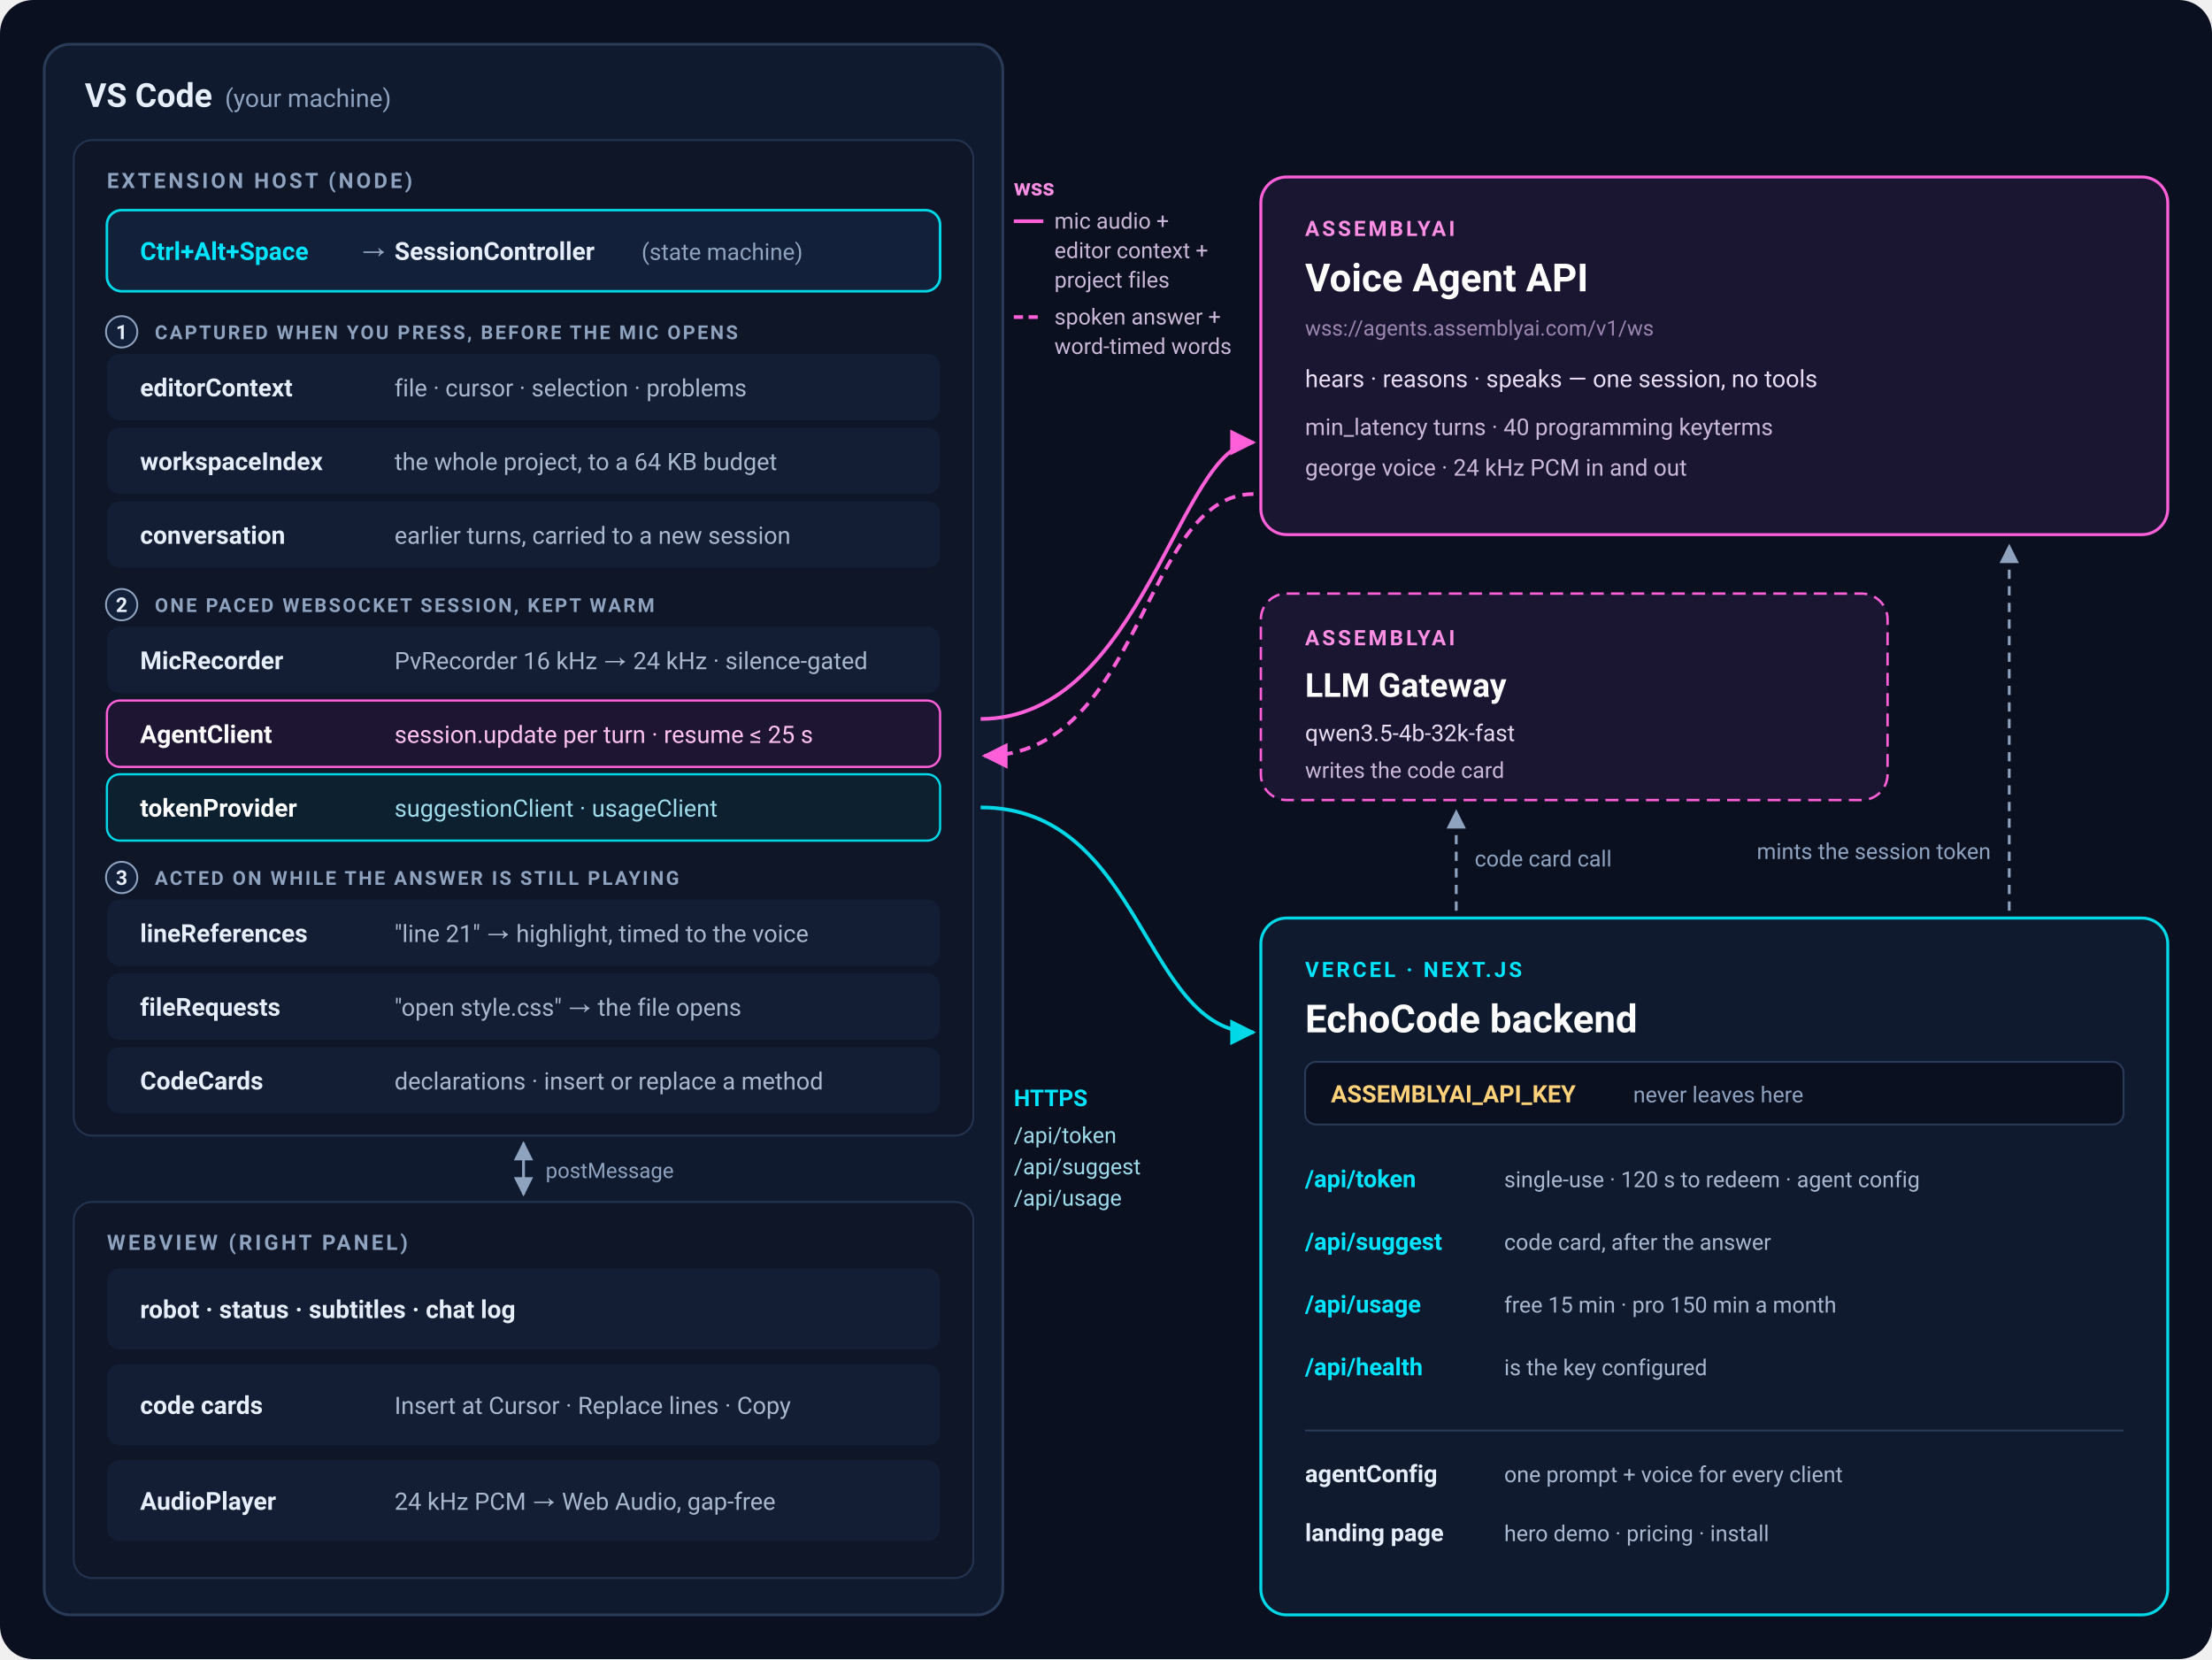
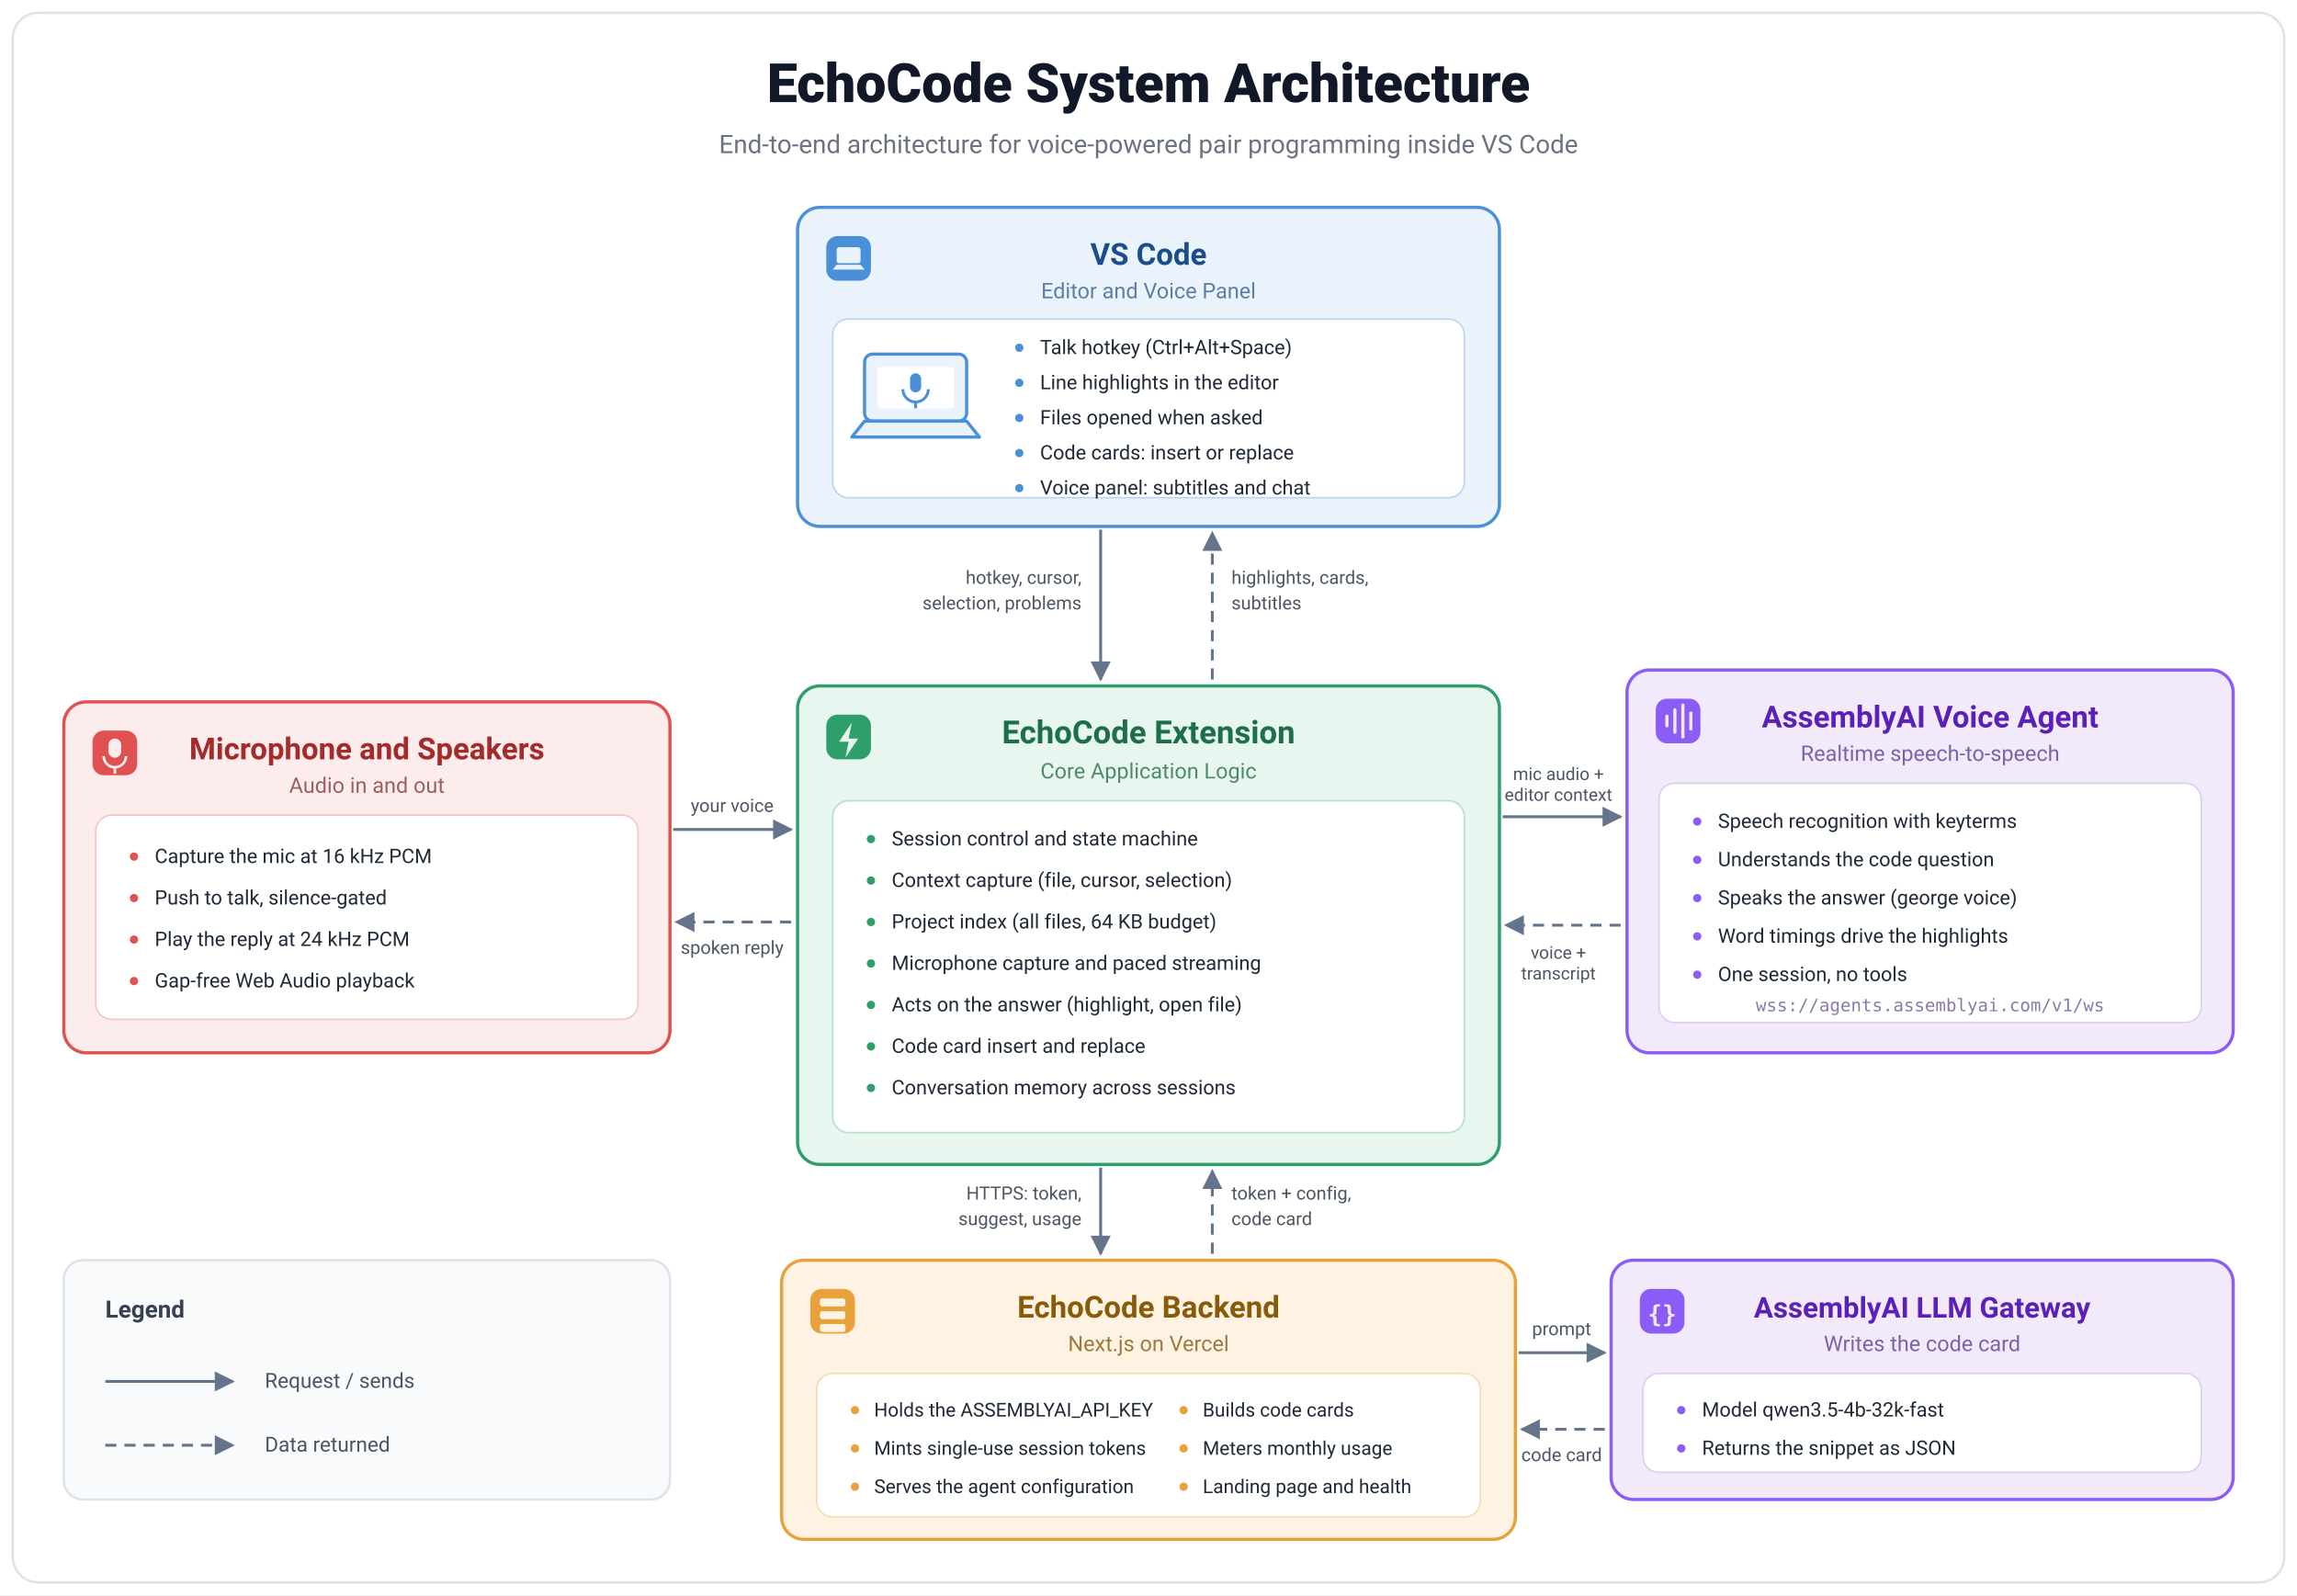
- <svg xmlns="http://www.w3.org/2000/svg" viewBox="0 0 1200 900" width="1200" height="900" role="img" aria-label="EchoCode architecture: VS Code captures editor and project context the moment the hotkey is pressed, streams it with microphone audio to the AssemblyAI Voice Agent API over one WebSocket session, acts on the spoken answer as it plays, and uses a Next.js backend on Vercel that holds the API key, mints single-use session tokens, writes code cards through the LLM Gateway and meters usage." font-family="-apple-system, 'Segoe UI', Roboto, Helvetica, Arial, sans-serif">
+ <svg xmlns="http://www.w3.org/2000/svg" viewBox="0 0 1440 1000" width="1440" height="1000" role="img" aria-label="EchoCode system architecture: VS Code shows the editor and voice panel, the EchoCode extension captures context and streams microphone audio to the AssemblyAI Voice Agent over one WebSocket session, and a Next.js backend on Vercel holds the API key, mints session tokens, meters usage and builds code cards through the AssemblyAI LLM Gateway." font-family="-apple-system, 'Segoe UI', Roboto, Helvetica, Arial, sans-serif">
  <defs>
-     <marker id="arrow" viewBox="0 0 10 10" refX="9" refY="5" markerWidth="7" markerHeight="7" orient="auto-start-reverse">
-       <path d="M0,0 L10,5 L0,10 z" fill="#8fa3bf" />
-     </marker>
-     <marker id="arrow-cyan" viewBox="0 0 10 10" refX="9" refY="5" markerWidth="7" markerHeight="7" orient="auto-start-reverse">
-       <path d="M0,0 L10,5 L0,10 z" fill="#00d8e8" />
-     </marker>
-     <marker id="arrow-pink" viewBox="0 0 10 10" refX="9" refY="5" markerWidth="7" markerHeight="7" orient="auto-start-reverse">
-       <path d="M0,0 L10,5 L0,10 z" fill="#ff5fd8" />
+     <marker id="head" viewBox="0 0 10 10" refX="9" refY="5" markerWidth="7" markerHeight="7" orient="auto-start-reverse">
+       <path d="M0,0 L10,5 L0,10 z" fill="#64748B" />
    </marker>
  </defs>
-   <rect width="1200" height="900" rx="18" fill="#0b1020" />
-   <rect x="24" y="24" width="520" height="852" rx="14" fill="#101a2e" stroke="#2a3b57" stroke-width="1.5" />
-   <text x="46" y="58" fill="#e6eefb" font-size="18" font-weight="700">VS Code</text>
-   <text x="122" y="58" fill="#8fa3bf" font-size="13.5">(your machine)</text>
-   <rect x="40" y="76" width="488" height="540" rx="10" fill="#0e1628" stroke="#24344f" />
-   <text x="58" y="102" fill="#8fa3bf" font-size="11.5" font-weight="700" letter-spacing="1.5">EXTENSION HOST (NODE)</text>
-   <rect x="58" y="114" width="452" height="44" rx="8" fill="#12203a" stroke="#00d8e8" stroke-width="1.4" />
-   <text x="76" y="141" fill="#00e5ff" font-size="13.5" font-weight="700">Ctrl+Alt+Space</text>
-   <text x="196" y="141" fill="#8fa3bf" font-size="13.5">→</text>
-   <text x="214" y="141" fill="#e6eefb" font-size="13.5" font-weight="700">SessionController</text>
-   <text x="348" y="141" fill="#8fa3bf" font-size="12.5">(state machine)</text>
-   <circle cx="66" cy="180" r="8.5" fill="#12203a" stroke="#8fa3bf" />
-   <text x="66" y="184" fill="#e6eefb" font-size="11" font-weight="700" text-anchor="middle">1</text>
-   <text x="84" y="184" fill="#8fa3bf" font-size="10.5" font-weight="700" letter-spacing="1.1">CAPTURED WHEN YOU PRESS, BEFORE THE MIC OPENS</text>
-   <g font-size="13">
-     <rect x="58" y="192" width="452" height="36" rx="7" fill="#131d33" />
-     <text x="76" y="215" fill="#e6eefb" font-size="13.5" font-weight="700">editorContext</text>
-     <text x="214" y="215" fill="#a9b8cf">file · cursor · selection · problems</text>
-     <rect x="58" y="232" width="452" height="36" rx="7" fill="#131d33" />
-     <text x="76" y="255" fill="#e6eefb" font-size="13.5" font-weight="700">workspaceIndex</text>
-     <text x="214" y="255" fill="#a9b8cf">the whole project, to a 64 KB budget</text>
-     <rect x="58" y="272" width="452" height="36" rx="7" fill="#131d33" />
-     <text x="76" y="295" fill="#e6eefb" font-size="13.5" font-weight="700">conversation</text>
-     <text x="214" y="295" fill="#a9b8cf">earlier turns, carried to a new session</text>
+   <rect width="1440" height="1000" fill="#FFFFFF" />
+   <rect x="8" y="8" width="1424" height="984" rx="16" fill="#FFFFFF" stroke="#DDE3EA" stroke-width="1.5" />
+   <text x="720" y="64" text-anchor="middle" font-size="34" font-weight="800" fill="#111827">EchoCode System Architecture</text>
+   <text x="720" y="96" text-anchor="middle" font-size="16" fill="#6B7280">End-to-end architecture for voice-powered pair programming inside VS Code</text>
+   <rect x="500" y="130" width="440" height="200" rx="14" fill="#EAF3FC" stroke="#4A90D9" stroke-width="2" />
+   <rect x="518" y="148" width="28" height="28" rx="7" fill="#4A90D9" />
+   <rect x="524.5" y="155" width="15" height="10" rx="1.5" fill="#EAF3FC" />
+   <path d="M522 169 h20 l-2.5 -3 h-15 z" fill="#EAF3FC" />
+   <text x="720" y="166" text-anchor="middle" font-size="19" font-weight="700" fill="#1A4E8A">VS Code</text>
+   <text x="720" y="187" text-anchor="middle" font-size="13.5" fill="#5B7FA6">Editor and Voice Panel</text>
+   <rect x="522" y="200" width="396" height="112" rx="10" fill="#FFFFFF" stroke="#BBD6EF" />
+   <rect x="542" y="222" width="64" height="42" rx="5" fill="#EAF3FC" stroke="#4A90D9" stroke-width="2" />
+   <rect x="550" y="230" width="48" height="26" rx="2" fill="#FFFFFF" />
+   <path d="M534 274 h80 l-8 -10 h-64 z" fill="#EAF3FC" stroke="#4A90D9" stroke-width="2" stroke-linejoin="round" />
+   <rect x="570.5" y="234" width="7" height="12" rx="3.5" fill="#4A90D9" />
+   <path d="M566 244 a8 8 0 0 0 16 0" stroke="#4A90D9" stroke-width="1.8" fill="none" />
+   <path d="M574 252 v4" stroke="#4A90D9" stroke-width="1.8" />
+   <g font-size="12.5" fill="#1F2937">
+     <circle cx="639" cy="218" r="2.6" fill="#4A90D9" />
+     <text x="652" y="222">Talk hotkey (Ctrl+Alt+Space)</text>
+     <circle cx="639" cy="240" r="2.6" fill="#4A90D9" />
+     <text x="652" y="244">Line highlights in the editor</text>
+     <circle cx="639" cy="262" r="2.6" fill="#4A90D9" />
+     <text x="652" y="266">Files opened when asked</text>
+     <circle cx="639" cy="284" r="2.6" fill="#4A90D9" />
+     <text x="652" y="288">Code cards: insert or replace</text>
+     <circle cx="639" cy="306" r="2.6" fill="#4A90D9" />
+     <text x="652" y="310">Voice panel: subtitles and chat</text>
  </g>
-   <circle cx="66" cy="328" r="8.5" fill="#12203a" stroke="#8fa3bf" />
-   <text x="66" y="332" fill="#e6eefb" font-size="11" font-weight="700" text-anchor="middle">2</text>
-   <text x="84" y="332" fill="#8fa3bf" font-size="10.5" font-weight="700" letter-spacing="1.1">ONE PACED WEBSOCKET SESSION, KEPT WARM</text>
-   <g font-size="13">
-     <rect x="58" y="340" width="452" height="36" rx="7" fill="#131d33" />
-     <text x="76" y="363" fill="#e6eefb" font-size="13.5" font-weight="700">MicRecorder</text>
-     <text x="214" y="363" fill="#a9b8cf">PvRecorder 16 kHz → 24 kHz · silence-gated</text>
-     <rect x="58" y="380" width="452" height="36" rx="7" fill="#1e1533" stroke="#ff5fd8" stroke-width="1.2" />
-     <text x="76" y="403" fill="#ffffff" font-size="13.5" font-weight="700">AgentClient</text>
-     <text x="214" y="403" fill="#ffc2f1">session.update per turn · resume ≤ 25 s</text>
-     <rect x="58" y="420" width="452" height="36" rx="7" fill="#0d2030" stroke="#00d8e8" stroke-width="1.2" />
-     <text x="76" y="443" fill="#ffffff" font-size="13.5" font-weight="700">tokenProvider</text>
-     <text x="214" y="443" fill="#9fdcea">suggestionClient · usageClient</text>
+   <line x1="690" y1="332" x2="690" y2="426" stroke="#64748B" stroke-width="1.8" marker-end="url(#head)" />
+   <line x1="760" y1="426" x2="760" y2="334" stroke="#64748B" stroke-width="1.8" stroke-dasharray="7 5" marker-end="url(#head)" />
+   <g font-size="11.5" fill="#4B5563">
+     <text x="678" y="366" text-anchor="end">hotkey, cursor,</text>
+     <text x="678" y="382" text-anchor="end">selection, problems</text>
+     <text x="772" y="366">highlights, cards,</text>
+     <text x="772" y="382">subtitles</text>
  </g>
-   <circle cx="66" cy="476" r="8.5" fill="#12203a" stroke="#8fa3bf" />
-   <text x="66" y="480" fill="#e6eefb" font-size="11" font-weight="700" text-anchor="middle">3</text>
-   <text x="84" y="480" fill="#8fa3bf" font-size="10.5" font-weight="700" letter-spacing="1.1">ACTED ON WHILE THE ANSWER IS STILL PLAYING</text>
-   <g font-size="13">
-     <rect x="58" y="488" width="452" height="36" rx="7" fill="#131d33" />
-     <text x="76" y="511" fill="#e6eefb" font-size="13.5" font-weight="700">lineReferences</text>
-     <text x="214" y="511" fill="#a9b8cf">"line 21" → highlight, timed to the voice</text>
-     <rect x="58" y="528" width="452" height="36" rx="7" fill="#131d33" />
-     <text x="76" y="551" fill="#e6eefb" font-size="13.5" font-weight="700">fileRequests</text>
-     <text x="214" y="551" fill="#a9b8cf">"open style.css" → the file opens</text>
-     <rect x="58" y="568" width="452" height="36" rx="7" fill="#131d33" />
-     <text x="76" y="591" fill="#e6eefb" font-size="13.5" font-weight="700">CodeCards</text>
-     <text x="214" y="591" fill="#a9b8cf">declarations · insert or replace a method</text>
+   <rect x="500" y="430" width="440" height="300" rx="14" fill="#E7F6EE" stroke="#2E9E6B" stroke-width="2" />
+   <rect x="518" y="448" width="28" height="28" rx="7" fill="#2E9E6B" />
+   <path d="M534 453 l-8 12 h6 l-2 10 l8 -12 h-6 z" fill="#E7F6EE" />
+   <text x="720" y="466" text-anchor="middle" font-size="20" font-weight="700" fill="#1D6F49">EchoCode Extension</text>
+   <text x="720" y="488" text-anchor="middle" font-size="13.5" fill="#4E8A70">Core Application Logic</text>
+   <rect x="522" y="502" width="396" height="208" rx="10" fill="#FFFFFF" stroke="#B6E0CB" />
+   <g font-size="12.5" fill="#1F2937">
+     <circle cx="546" cy="526" r="2.6" fill="#2E9E6B" />
+     <text x="559" y="530">Session control and state machine</text>
+     <circle cx="546" cy="552" r="2.6" fill="#2E9E6B" />
+     <text x="559" y="556">Context capture (file, cursor, selection)</text>
+     <circle cx="546" cy="578" r="2.6" fill="#2E9E6B" />
+     <text x="559" y="582">Project index (all files, 64 KB budget)</text>
+     <circle cx="546" cy="604" r="2.6" fill="#2E9E6B" />
+     <text x="559" y="608">Microphone capture and paced streaming</text>
+     <circle cx="546" cy="630" r="2.6" fill="#2E9E6B" />
+     <text x="559" y="634">Acts on the answer (highlight, open file)</text>
+     <circle cx="546" cy="656" r="2.6" fill="#2E9E6B" />
+     <text x="559" y="660">Code card insert and replace</text>
+     <circle cx="546" cy="682" r="2.6" fill="#2E9E6B" />
+     <text x="559" y="686">Conversation memory across sessions</text>
  </g>
-   <line x1="284" y1="620" x2="284" y2="648" stroke="#8fa3bf" stroke-width="1.5" marker-start="url(#arrow)" marker-end="url(#arrow)" />
-   <text x="296" y="639" fill="#8fa3bf" font-size="11.5">postMessage</text>
-   <rect x="40" y="652" width="488" height="204" rx="10" fill="#0e1628" stroke="#24344f" />
-   <text x="58" y="678" fill="#8fa3bf" font-size="11.5" font-weight="700" letter-spacing="1.5">WEBVIEW (RIGHT PANEL)</text>
-   <g font-size="13">
-     <rect x="58" y="688" width="452" height="44" rx="7" fill="#131d33" />
-     <text x="76" y="715" fill="#e6eefb" font-size="13.5" font-weight="700">robot · status · subtitles · chat log</text>
-     <rect x="58" y="740" width="452" height="44" rx="7" fill="#131d33" />
-     <text x="76" y="767" fill="#e6eefb" font-size="13.5" font-weight="700">code cards</text>
-     <text x="214" y="767" fill="#a9b8cf">Insert at Cursor · Replace lines · Copy</text>
-     <rect x="58" y="792" width="452" height="44" rx="7" fill="#131d33" />
-     <text x="76" y="819" fill="#e6eefb" font-size="13.5" font-weight="700">AudioPlayer</text>
-     <text x="214" y="819" fill="#a9b8cf">24 kHz PCM → Web Audio, gap-free</text>
+   <rect x="40" y="440" width="380" height="220" rx="14" fill="#FDECEC" stroke="#E05252" stroke-width="2" />
+   <rect x="58" y="458" width="28" height="28" rx="7" fill="#E05252" />
+   <rect x="68" y="463" width="8" height="12" rx="4" fill="#FDECEC" />
+   <path d="M65 474 a7 7 0 0 0 14 0" stroke="#FDECEC" stroke-width="1.6" fill="none" />
+   <path d="M72 481 v4" stroke="#FDECEC" stroke-width="1.6" />
+   <text x="230" y="476" text-anchor="middle" font-size="19" font-weight="700" fill="#A32B2B">Microphone and Speakers</text>
+   <text x="230" y="497" text-anchor="middle" font-size="13.5" fill="#9B6060">Audio in and out</text>
+   <rect x="60" y="511" width="340" height="128" rx="10" fill="#FFFFFF" stroke="#F3C6C6" />
+   <g font-size="12.5" fill="#1F2937">
+     <circle cx="84" cy="537" r="2.6" fill="#E05252" />
+     <text x="97" y="541">Capture the mic at 16 kHz PCM</text>
+     <circle cx="84" cy="563" r="2.6" fill="#E05252" />
+     <text x="97" y="567">Push to talk, silence-gated</text>
+     <circle cx="84" cy="589" r="2.6" fill="#E05252" />
+     <text x="97" y="593">Play the reply at 24 kHz PCM</text>
+     <circle cx="84" cy="615" r="2.6" fill="#E05252" />
+     <text x="97" y="619">Gap-free Web Audio playback</text>
  </g>
-   <rect x="684" y="96" width="492" height="194" rx="14" fill="#1a1631" stroke="#ff5fd8" stroke-width="1.6" />
-   <text x="708" y="128" fill="#ff8fe4" font-size="11.5" font-weight="700" letter-spacing="1.5">ASSEMBLYAI</text>
-   <text x="708" y="158" fill="#ffffff" font-size="21" font-weight="700">Voice Agent API</text>
-   <text x="708" y="182" fill="#9b86b0" font-size="11.5">wss://agents.assemblyai.com/v1/ws</text>
-   <text x="708" y="210" fill="#e8dcf2" font-size="13">hears · reasons · speaks — one session, no tools</text>
-   <text x="708" y="236" fill="#c9b8d8" font-size="12.5">min_latency turns · 40 programming keyterms</text>
-   <text x="708" y="258" fill="#c9b8d8" font-size="12.5">george voice · 24 kHz PCM in and out</text>
-   <rect x="684" y="322" width="340" height="112" rx="14" fill="#1a1631" stroke="#ff5fd8" stroke-width="1.3" stroke-dasharray="7 4" />
-   <text x="708" y="350" fill="#ff8fe4" font-size="11.5" font-weight="700" letter-spacing="1.5">ASSEMBLYAI</text>
-   <text x="708" y="378" fill="#ffffff" font-size="18" font-weight="700">LLM Gateway</text>
-   <text x="708" y="402" fill="#e8dcf2" font-size="12.5">qwen3.5-4b-32k-fast</text>
-   <text x="708" y="422" fill="#c9b8d8" font-size="12">writes the code card</text>
-   <path d="M532,390 C620,390 640,240 680,240" fill="none" stroke="#ff5fd8" stroke-width="2" marker-end="url(#arrow-pink)" />
-   <path d="M680,268 C620,268 620,410 534,410" fill="none" stroke="#ff5fd8" stroke-width="2" stroke-dasharray="6 4" marker-end="url(#arrow-pink)" />
-   <text x="550" y="106" fill="#ff8fe4" font-size="12.5" font-weight="700">wss</text>
-   <line x1="550" y1="120" x2="566" y2="120" stroke="#ff5fd8" stroke-width="2" />
-   <text x="572" y="124" fill="#c9b8d8" font-size="12">mic audio +</text>
-   <text x="572" y="140" fill="#c9b8d8" font-size="12">editor context +</text>
-   <text x="572" y="156" fill="#c9b8d8" font-size="12">project files</text>
-   <line x1="550" y1="172" x2="566" y2="172" stroke="#ff5fd8" stroke-width="2" stroke-dasharray="5 3" />
-   <text x="572" y="176" fill="#c9b8d8" font-size="12">spoken answer +</text>
-   <text x="572" y="192" fill="#c9b8d8" font-size="12">word-timed words</text>
-   <rect x="684" y="498" width="492" height="378" rx="14" fill="#101a2e" stroke="#00d8e8" stroke-width="1.6" />
-   <text x="708" y="530" fill="#00e5ff" font-size="11.5" font-weight="700" letter-spacing="1.5">VERCEL · NEXT.JS</text>
-   <text x="708" y="560" fill="#ffffff" font-size="21" font-weight="700">EchoCode backend</text>
-   <rect x="708" y="576" width="444" height="34" rx="6" fill="#0b1020" stroke="#2a3b57" />
-   <text x="722" y="598" fill="#ffd27a" font-size="13" font-weight="700">ASSEMBLYAI_API_KEY</text>
-   <text x="886" y="598" fill="#8fa3bf" font-size="12">never leaves here</text>
-   <g font-size="12" fill="#a9b8cf">
-     <text x="708" y="644" fill="#00e5ff" font-size="13" font-weight="700">/api/token</text>
-     <text x="816" y="644">single-use · 120 s to redeem · agent config</text>
-     <text x="708" y="678" fill="#00e5ff" font-size="13" font-weight="700">/api/suggest</text>
-     <text x="816" y="678">code card, after the answer</text>
-     <text x="708" y="712" fill="#00e5ff" font-size="13" font-weight="700">/api/usage</text>
-     <text x="816" y="712">free 15 min · pro 150 min a month</text>
-     <text x="708" y="746" fill="#00e5ff" font-size="13" font-weight="700">/api/health</text>
-     <text x="816" y="746">is the key configured</text>
+   <line x1="422" y1="520" x2="496" y2="520" stroke="#64748B" stroke-width="1.8" marker-end="url(#head)" />
+   <line x1="496" y1="578" x2="424" y2="578" stroke="#64748B" stroke-width="1.8" stroke-dasharray="7 5" marker-end="url(#head)" />
+   <g font-size="11.5" fill="#4B5563" text-anchor="middle">
+     <text x="459" y="509">your voice</text>
+     <text x="459" y="598">spoken reply</text>
  </g>
-   <line x1="708" y1="776" x2="1152" y2="776" stroke="#2a3b57" />
-   <g font-size="12" fill="#a9b8cf">
-     <text x="708" y="804" fill="#e6eefb" font-size="13" font-weight="700">agentConfig</text>
-     <text x="816" y="804">one prompt + voice for every client</text>
-     <text x="708" y="836" fill="#e6eefb" font-size="13" font-weight="700">landing page</text>
-     <text x="816" y="836">hero demo · pricing · install</text>
+   <rect x="1020" y="420" width="380" height="240" rx="14" fill="#F2EAFB" stroke="#8B5CF6" stroke-width="2" />
+   <rect x="1038" y="438" width="28" height="28" rx="7" fill="#8B5CF6" />
+   <g stroke="#F2EAFB" stroke-width="2" stroke-linecap="round">
+     <path d="M1045 449 v6" />
+     <path d="M1050 445 v14" />
+     <path d="M1055 442 v20" />
+     <path d="M1060 447 v10" />
  </g>
-   <path d="M532,438 C620,438 620,560 680,560" fill="none" stroke="#00d8e8" stroke-width="2" marker-end="url(#arrow-cyan)" />
-   <text x="550" y="600" fill="#00e5ff" font-size="12.5" font-weight="700">HTTPS</text>
-   <text x="550" y="620" fill="#9fdcea" font-size="12">/api/token</text>
-   <text x="550" y="637" fill="#9fdcea" font-size="12">/api/suggest</text>
-   <text x="550" y="654" fill="#9fdcea" font-size="12">/api/usage</text>
-   <line x1="1090" y1="494" x2="1090" y2="296" stroke="#8fa3bf" stroke-width="1.5" stroke-dasharray="5 4" marker-end="url(#arrow)" />
-   <text x="1080" y="466" fill="#8fa3bf" font-size="12" text-anchor="end">mints the session token</text>
-   <line x1="790" y1="494" x2="790" y2="440" stroke="#8fa3bf" stroke-width="1.5" stroke-dasharray="5 4" marker-end="url(#arrow)" />
-   <text x="800" y="470" fill="#8fa3bf" font-size="12">code card call</text>
+   <text x="1210" y="456" text-anchor="middle" font-size="19" font-weight="700" fill="#5B21B6">AssemblyAI Voice Agent</text>
+   <text x="1210" y="477" text-anchor="middle" font-size="13.5" fill="#7A64A8">Realtime speech-to-speech</text>
+   <rect x="1040" y="491" width="340" height="150" rx="10" fill="#FFFFFF" stroke="#DCCDF5" />
+   <g font-size="12.5" fill="#1F2937">
+     <circle cx="1064" cy="515" r="2.6" fill="#8B5CF6" />
+     <text x="1077" y="519">Speech recognition with keyterms</text>
+     <circle cx="1064" cy="539" r="2.6" fill="#8B5CF6" />
+     <text x="1077" y="543">Understands the code question</text>
+     <circle cx="1064" cy="563" r="2.6" fill="#8B5CF6" />
+     <text x="1077" y="567">Speaks the answer (george voice)</text>
+     <circle cx="1064" cy="587" r="2.6" fill="#8B5CF6" />
+     <text x="1077" y="591">Word timings drive the highlights</text>
+     <circle cx="1064" cy="611" r="2.6" fill="#8B5CF6" />
+     <text x="1077" y="615">One session, no tools</text>
+   </g>
+   <text x="1210" y="634" text-anchor="middle" font-size="11" font-family="ui-monospace, Consolas, monospace" fill="#8A7AA8">wss://agents.assemblyai.com/v1/ws</text>
+   <line x1="942" y1="512" x2="1016" y2="512" stroke="#64748B" stroke-width="1.8" marker-end="url(#head)" />
+   <line x1="1016" y1="580" x2="944" y2="580" stroke="#64748B" stroke-width="1.8" stroke-dasharray="7 5" marker-end="url(#head)" />
+   <g font-size="11" fill="#4B5563" text-anchor="middle">
+     <text x="977" y="489">mic audio +</text>
+     <text x="977" y="502">editor context</text>
+     <text x="977" y="601">voice +</text>
+     <text x="977" y="614">transcript</text>
+   </g>
+   <line x1="690" y1="732" x2="690" y2="786" stroke="#64748B" stroke-width="1.8" marker-end="url(#head)" />
+   <line x1="760" y1="786" x2="760" y2="734" stroke="#64748B" stroke-width="1.8" stroke-dasharray="7 5" marker-end="url(#head)" />
+   <g font-size="11.5" fill="#4B5563">
+     <text x="678" y="752" text-anchor="end">HTTPS: token,</text>
+     <text x="678" y="768" text-anchor="end">suggest, usage</text>
+     <text x="772" y="752">token + config,</text>
+     <text x="772" y="768">code card</text>
+   </g>
+   <rect x="490" y="790" width="460" height="175" rx="14" fill="#FEF3E2" stroke="#E9A23B" stroke-width="2" />
+   <rect x="508" y="808" width="28" height="28" rx="7" fill="#E9A23B" />
+   <g fill="#FEF3E2">
+     <rect x="514" y="814" width="16" height="5" rx="1.5" />
+     <rect x="514" y="822" width="16" height="5" rx="1.5" />
+     <rect x="514" y="830" width="16" height="5" rx="1.5" />
+   </g>
+   <text x="720" y="826" text-anchor="middle" font-size="19" font-weight="700" fill="#8A5A0B">EchoCode Backend</text>
+   <text x="720" y="847" text-anchor="middle" font-size="13.5" fill="#9C7A40">Next.js on Vercel</text>
+   <rect x="512" y="861" width="416" height="90" rx="10" fill="#FFFFFF" stroke="#F4DCB2" />
+   <g font-size="12" fill="#1F2937">
+     <circle cx="536" cy="884" r="2.6" fill="#E9A23B" />
+     <text x="548" y="888">Holds the ASSEMBLYAI_API_KEY</text>
+     <circle cx="536" cy="908" r="2.6" fill="#E9A23B" />
+     <text x="548" y="912">Mints single-use session tokens</text>
+     <circle cx="536" cy="932" r="2.6" fill="#E9A23B" />
+     <text x="548" y="936">Serves the agent configuration</text>
+     <circle cx="742" cy="884" r="2.6" fill="#E9A23B" />
+     <text x="754" y="888">Builds code cards</text>
+     <circle cx="742" cy="908" r="2.6" fill="#E9A23B" />
+     <text x="754" y="912">Meters monthly usage</text>
+     <circle cx="742" cy="932" r="2.6" fill="#E9A23B" />
+     <text x="754" y="936">Landing page and health</text>
+   </g>
+   <line x1="952" y1="848" x2="1006" y2="848" stroke="#64748B" stroke-width="1.8" marker-end="url(#head)" />
+   <line x1="1006" y1="896" x2="954" y2="896" stroke="#64748B" stroke-width="1.8" stroke-dasharray="7 5" marker-end="url(#head)" />
+   <g font-size="11.5" fill="#4B5563" text-anchor="middle">
+     <text x="979" y="837">prompt</text>
+     <text x="979" y="916">code card</text>
+   </g>
+   <rect x="1010" y="790" width="390" height="150" rx="14" fill="#F2EAFB" stroke="#8B5CF6" stroke-width="2" />
+   <rect x="1028" y="808" width="28" height="28" rx="7" fill="#8B5CF6" />
+   <text x="1042" y="829" text-anchor="middle" font-size="15" font-weight="700" fill="#F2EAFB" font-family="ui-monospace, Consolas, monospace">{}</text>
+   <text x="1205" y="826" text-anchor="middle" font-size="18" font-weight="700" fill="#5B21B6">AssemblyAI LLM Gateway</text>
+   <text x="1205" y="847" text-anchor="middle" font-size="13.5" fill="#7A64A8">Writes the code card</text>
+   <rect x="1030" y="861" width="350" height="62" rx="10" fill="#FFFFFF" stroke="#DCCDF5" />
+   <g font-size="12.5" fill="#1F2937">
+     <circle cx="1054" cy="884" r="2.6" fill="#8B5CF6" />
+     <text x="1067" y="888">Model qwen3.5-4b-32k-fast</text>
+     <circle cx="1054" cy="908" r="2.6" fill="#8B5CF6" />
+     <text x="1067" y="912">Returns the snippet as JSON</text>
+   </g>
+   <rect x="40" y="790" width="380" height="150" rx="12" fill="#F8FAFC" stroke="#DDE3EA" stroke-width="1.5" />
+   <text x="66" y="826" font-size="15" font-weight="700" fill="#374151">Legend</text>
+   <line x1="66" y1="866" x2="146" y2="866" stroke="#64748B" stroke-width="1.8" marker-end="url(#head)" />
+   <text x="166" y="870" font-size="13" fill="#4B5563">Request / sends</text>
+   <line x1="66" y1="906" x2="146" y2="906" stroke="#64748B" stroke-width="1.8" stroke-dasharray="7 5" marker-end="url(#head)" />
+   <text x="166" y="910" font-size="13" fill="#4B5563">Data returned</text>
</svg>
